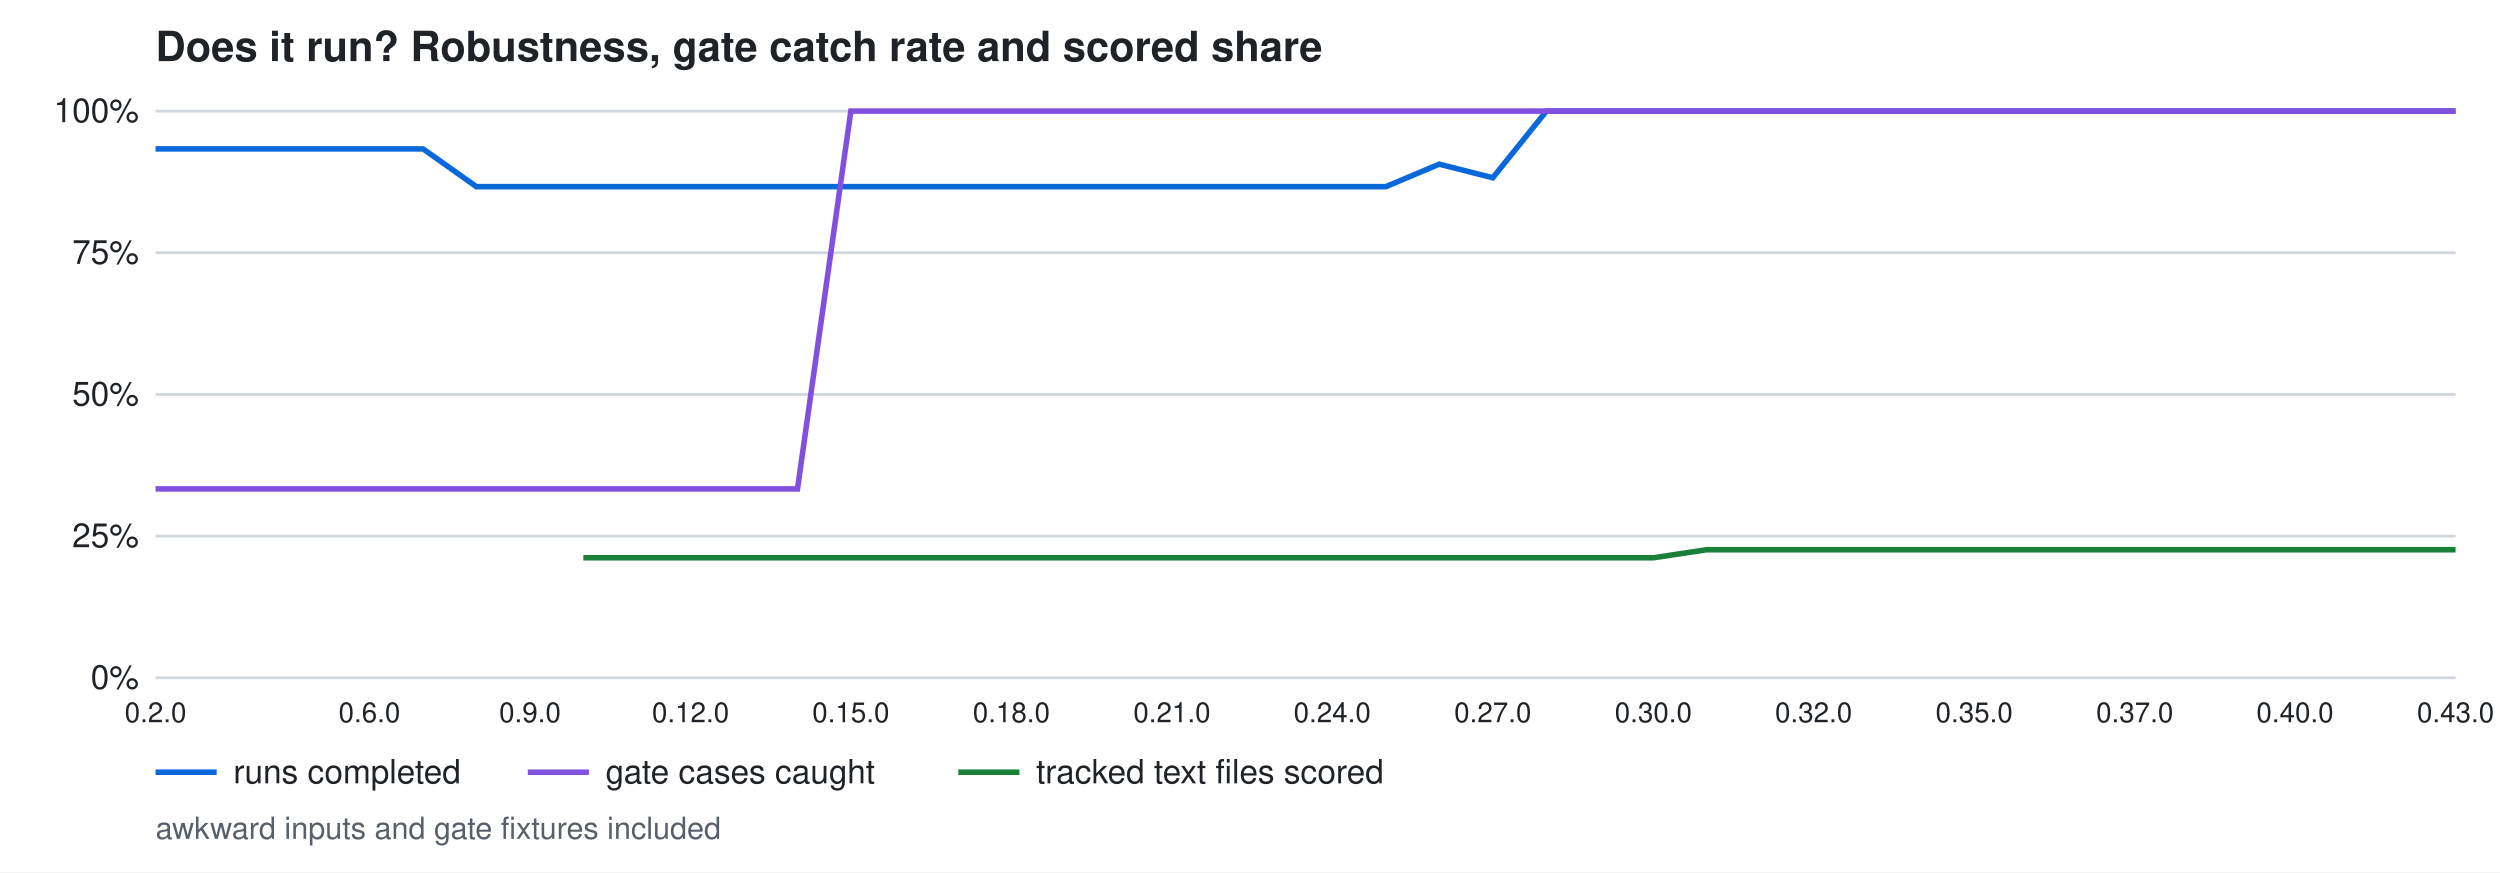
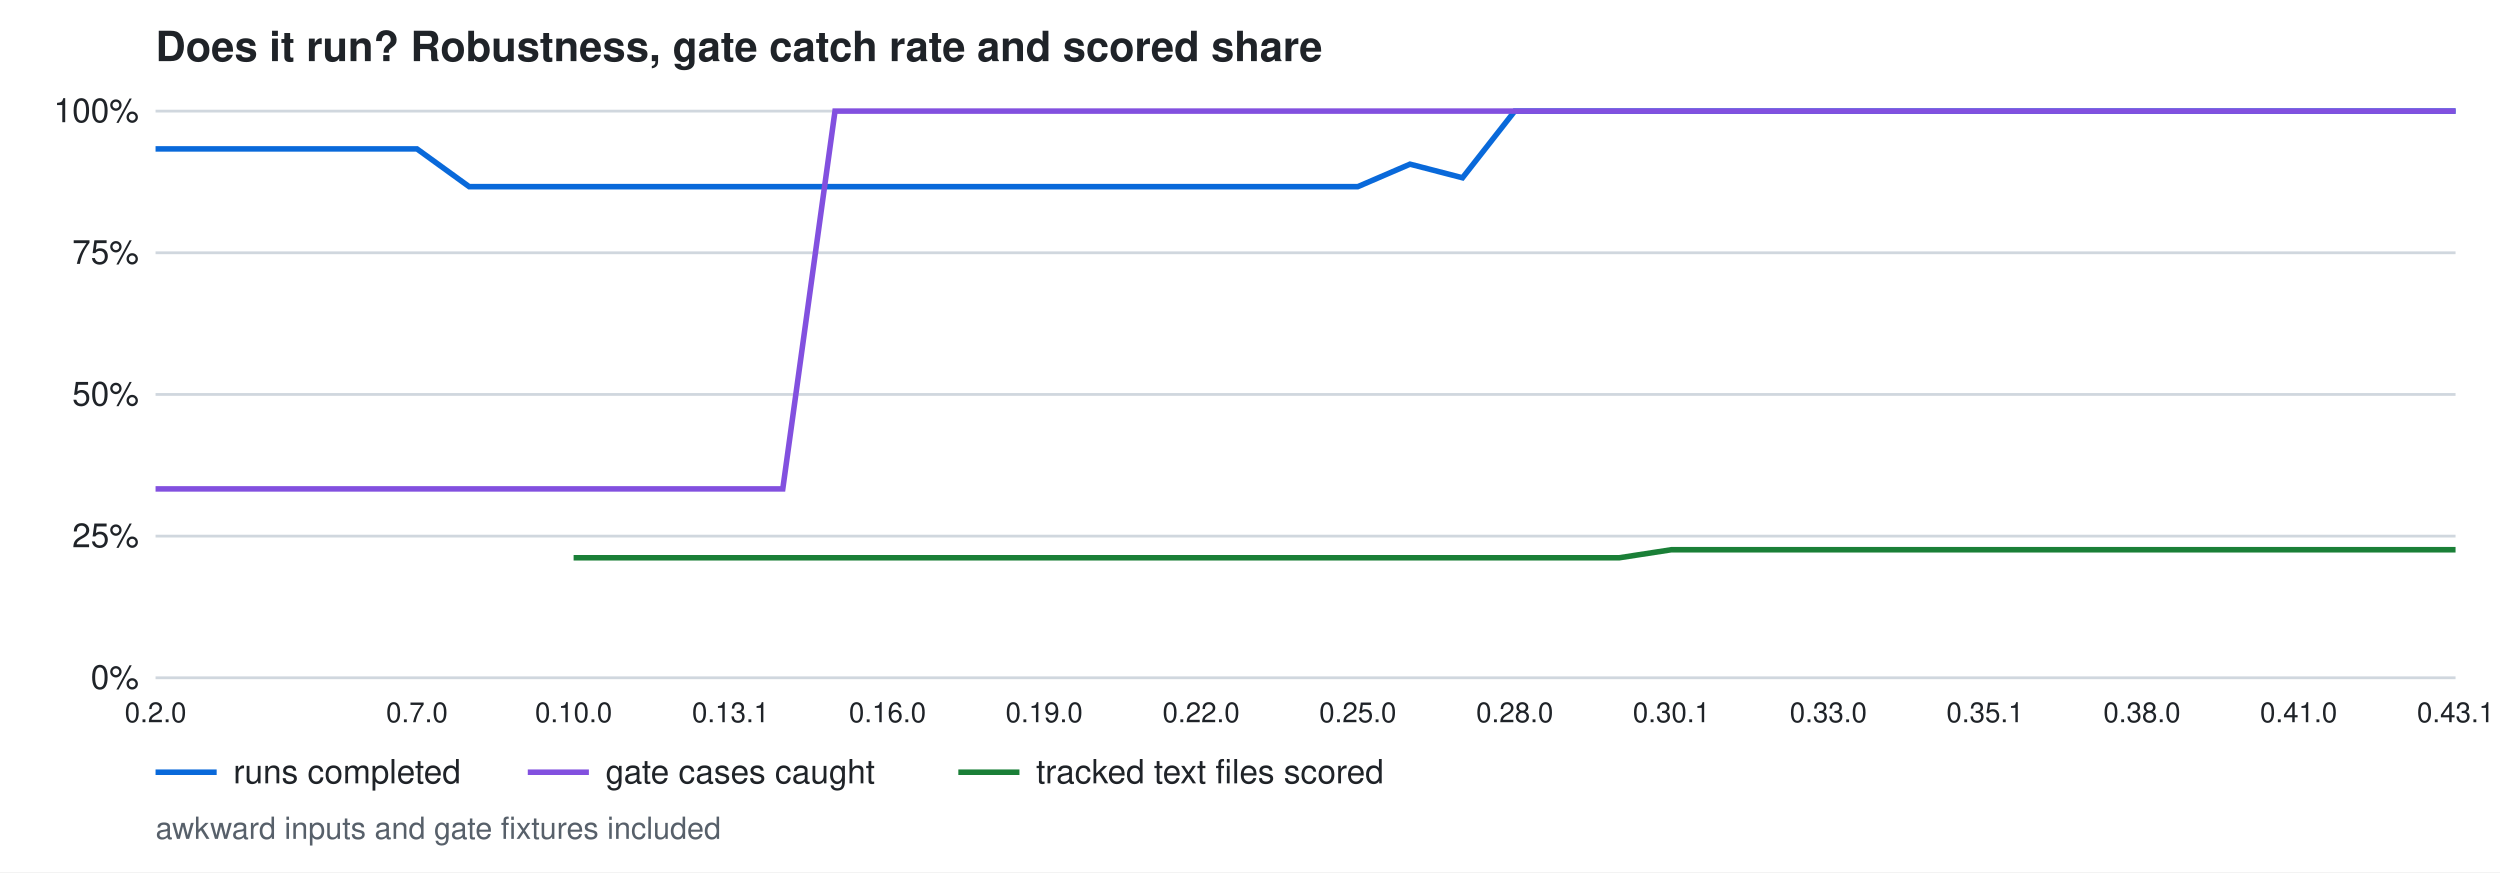
<svg xmlns="http://www.w3.org/2000/svg" width="900" height="314" viewBox="0 0 900 314" font-family="-apple-system,Segoe UI,Helvetica,Arial,sans-serif" font-size="12">
  <rect width="900" height="314" fill="#ffffff" />
  <text x="56" y="22" font-size="15" font-weight="600" fill="#1f2328">Does it run? Robustness, gate catch rate and scored share</text>
  <line x1="56" y1="244.0" x2="884" y2="244.0" stroke="#d0d7de" stroke-width="1" />
  <text x="50" y="248.0" text-anchor="end" fill="#1f2328">0%</text>
  <line x1="56" y1="193.0" x2="884" y2="193.0" stroke="#d0d7de" stroke-width="1" />
  <text x="50" y="197.0" text-anchor="end" fill="#1f2328">25%</text>
  <line x1="56" y1="142.0" x2="884" y2="142.0" stroke="#d0d7de" stroke-width="1" />
  <text x="50" y="146.0" text-anchor="end" fill="#1f2328">50%</text>
  <line x1="56" y1="91.0" x2="884" y2="91.0" stroke="#d0d7de" stroke-width="1" />
  <text x="50" y="95.0" text-anchor="end" fill="#1f2328">75%</text>
  <line x1="56" y1="40.0" x2="884" y2="40.0" stroke="#d0d7de" stroke-width="1" />
  <text x="50" y="44.0" text-anchor="end" fill="#1f2328">100%</text>
  <text x="56.0" y="260" text-anchor="middle" fill="#1f2328" font-size="10">0.2.0</text>
-   <text x="133.0" y="260" text-anchor="middle" fill="#1f2328" font-size="10">0.6.0</text>
-   <text x="190.8" y="260" text-anchor="middle" fill="#1f2328" font-size="10">0.9.0</text>
-   <text x="248.6" y="260" text-anchor="middle" fill="#1f2328" font-size="10">0.12.0</text>
-   <text x="306.3" y="260" text-anchor="middle" fill="#1f2328" font-size="10">0.15.0</text>
-   <text x="364.1" y="260" text-anchor="middle" fill="#1f2328" font-size="10">0.18.0</text>
-   <text x="421.9" y="260" text-anchor="middle" fill="#1f2328" font-size="10">0.21.0</text>
-   <text x="479.6" y="260" text-anchor="middle" fill="#1f2328" font-size="10">0.24.0</text>
-   <text x="537.4" y="260" text-anchor="middle" fill="#1f2328" font-size="10">0.27.0</text>
-   <text x="595.2" y="260" text-anchor="middle" fill="#1f2328" font-size="10">0.30.0</text>
-   <text x="652.9" y="260" text-anchor="middle" fill="#1f2328" font-size="10">0.32.0</text>
-   <text x="710.7" y="260" text-anchor="middle" fill="#1f2328" font-size="10">0.35.0</text>
-   <text x="768.5" y="260" text-anchor="middle" fill="#1f2328" font-size="10">0.37.0</text>
-   <text x="826.2" y="260" text-anchor="middle" fill="#1f2328" font-size="10">0.40.0</text>
-   <text x="884.0" y="260" text-anchor="middle" fill="#1f2328" font-size="10">0.43.0</text>
-   <polyline points="56.0,53.6 75.3,53.6 94.5,53.6 113.8,53.6 133.0,53.6 152.3,53.6 171.5,67.2 190.8,67.2 210.0,67.2 229.3,67.2 248.6,67.2 267.8,67.2 287.1,67.2 306.3,67.2 325.6,67.2 344.8,67.2 364.1,67.2 383.3,67.2 402.6,67.2 421.9,67.2 441.1,67.2 460.4,67.2 479.6,67.2 498.9,67.2 518.1,59.1 537.4,64.0 556.7,40.0 575.9,40.0 595.2,40.0 614.4,40.0 633.7,40.0 652.9,40.0 672.2,40.0 691.4,40.0 710.7,40.0 730.0,40.0 749.2,40.0 768.5,40.0 787.7,40.0 807.0,40.0 826.2,40.0 845.5,40.0 864.7,40.0 884.0,40.0" fill="none" stroke="#0969da" stroke-width="2" />
-   <polyline points="56.0,176.0 75.3,176.0 94.5,176.0 113.8,176.0 133.0,176.0 152.3,176.0 171.5,176.0 190.8,176.0 210.0,176.0 229.3,176.0 248.6,176.0 267.8,176.0 287.1,176.0 306.3,40.0 325.6,40.0 344.8,40.0 364.1,40.0 383.3,40.0 402.6,40.0 421.9,40.0 441.1,40.0 460.4,40.0 479.6,40.0 498.9,40.0 518.1,40.0 537.4,40.0 556.7,40.0 575.9,40.0 595.2,40.0 614.4,40.0 633.7,40.0 652.9,40.0 672.2,40.0 691.4,40.0 710.7,40.0 730.0,40.0 749.2,40.0 768.5,40.0 787.7,40.0 807.0,40.0 826.2,40.0 845.5,40.0 864.7,40.0 884.0,40.0" fill="none" stroke="#8250df" stroke-width="2" />
-   <polyline points="210.0,200.8 229.3,200.8 248.6,200.8 267.8,200.8 287.1,200.8 306.3,200.8 325.6,200.8 344.8,200.8 364.1,200.8 383.3,200.8 402.6,200.8 421.9,200.8 441.1,200.8 460.4,200.8 479.6,200.8 498.9,200.8 518.1,200.8 537.4,200.8 556.7,200.8 575.9,200.8 595.2,200.8 614.4,197.9 633.7,197.9 652.9,197.9 672.2,197.9 691.4,197.9 710.7,197.9 730.0,197.9 749.2,197.9 768.5,197.9 787.7,197.9 807.0,197.9 826.2,197.9 845.5,197.9 864.7,197.9 884.0,197.9" fill="none" stroke="#1a7f37" stroke-width="2" />
+   <text x="150.1" y="260" text-anchor="middle" fill="#1f2328" font-size="10">0.7.0</text>
+   <text x="206.5" y="260" text-anchor="middle" fill="#1f2328" font-size="10">0.10.0</text>
+   <text x="263.0" y="260" text-anchor="middle" fill="#1f2328" font-size="10">0.13.1</text>
+   <text x="319.5" y="260" text-anchor="middle" fill="#1f2328" font-size="10">0.16.0</text>
+   <text x="375.9" y="260" text-anchor="middle" fill="#1f2328" font-size="10">0.19.0</text>
+   <text x="432.4" y="260" text-anchor="middle" fill="#1f2328" font-size="10">0.22.0</text>
+   <text x="488.8" y="260" text-anchor="middle" fill="#1f2328" font-size="10">0.25.0</text>
+   <text x="545.3" y="260" text-anchor="middle" fill="#1f2328" font-size="10">0.28.0</text>
+   <text x="601.7" y="260" text-anchor="middle" fill="#1f2328" font-size="10">0.30.1</text>
+   <text x="658.2" y="260" text-anchor="middle" fill="#1f2328" font-size="10">0.33.0</text>
+   <text x="714.6" y="260" text-anchor="middle" fill="#1f2328" font-size="10">0.35.1</text>
+   <text x="771.1" y="260" text-anchor="middle" fill="#1f2328" font-size="10">0.38.0</text>
+   <text x="827.5" y="260" text-anchor="middle" fill="#1f2328" font-size="10">0.41.0</text>
+   <text x="884.0" y="260" text-anchor="middle" fill="#1f2328" font-size="10">0.43.1</text>
+   <polyline points="56.0,53.6 74.8,53.6 93.6,53.6 112.5,53.6 131.3,53.6 150.1,53.6 168.9,67.2 187.7,67.2 206.5,67.2 225.4,67.2 244.2,67.2 263.0,67.2 281.8,67.2 300.6,67.2 319.5,67.2 338.3,67.2 357.1,67.2 375.9,67.2 394.7,67.2 413.5,67.2 432.4,67.2 451.2,67.2 470.0,67.2 488.8,67.2 507.6,59.1 526.5,64.0 545.3,40.0 564.1,40.0 582.9,40.0 601.7,40.0 620.5,40.0 639.4,40.0 658.2,40.0 677.0,40.0 695.8,40.0 714.6,40.0 733.5,40.0 752.3,40.0 771.1,40.0 789.9,40.0 808.7,40.0 827.5,40.0 846.4,40.0 865.2,40.0 884.0,40.0" fill="none" stroke="#0969da" stroke-width="2" />
+   <polyline points="56.0,176.0 74.8,176.0 93.6,176.0 112.5,176.0 131.3,176.0 150.1,176.0 168.9,176.0 187.7,176.0 206.5,176.0 225.4,176.0 244.2,176.0 263.0,176.0 281.8,176.0 300.6,40.0 319.5,40.0 338.3,40.0 357.1,40.0 375.9,40.0 394.7,40.0 413.5,40.0 432.4,40.0 451.2,40.0 470.0,40.0 488.8,40.0 507.6,40.0 526.5,40.0 545.3,40.0 564.1,40.0 582.9,40.0 601.7,40.0 620.5,40.0 639.4,40.0 658.2,40.0 677.0,40.0 695.8,40.0 714.6,40.0 733.5,40.0 752.3,40.0 771.1,40.0 789.9,40.0 808.7,40.0 827.5,40.0 846.4,40.0 865.2,40.0 884.0,40.0" fill="none" stroke="#8250df" stroke-width="2" />
+   <polyline points="206.5,200.8 225.4,200.8 244.2,200.8 263.0,200.8 281.8,200.8 300.6,200.8 319.5,200.8 338.3,200.8 357.1,200.8 375.9,200.8 394.7,200.8 413.5,200.8 432.4,200.8 451.2,200.8 470.0,200.8 488.8,200.8 507.6,200.8 526.5,200.8 545.3,200.8 564.1,200.8 582.9,200.8 601.7,197.9 620.5,197.9 639.4,197.9 658.2,197.9 677.0,197.9 695.8,197.9 714.6,197.9 733.5,197.9 752.3,197.9 771.1,197.9 789.9,197.9 808.7,197.9 827.5,197.9 846.4,197.9 865.2,197.9 884.0,197.9" fill="none" stroke="#1a7f37" stroke-width="2" />
  <line x1="56" y1="278" x2="78" y2="278" stroke="#0969da" stroke-width="2" />
  <text x="84" y="282" fill="#1f2328">runs completed</text>
  <line x1="190" y1="278" x2="212" y2="278" stroke="#8250df" stroke-width="2" />
  <text x="218" y="282" fill="#1f2328">gate cases caught</text>
  <line x1="345" y1="278" x2="367" y2="278" stroke="#1a7f37" stroke-width="2" />
  <text x="373" y="282" fill="#1f2328">tracked text files scored</text>
  <text x="56" y="302" fill="#57606a" font-size="11">awkward inputs and gate fixtures included</text>
</svg>
